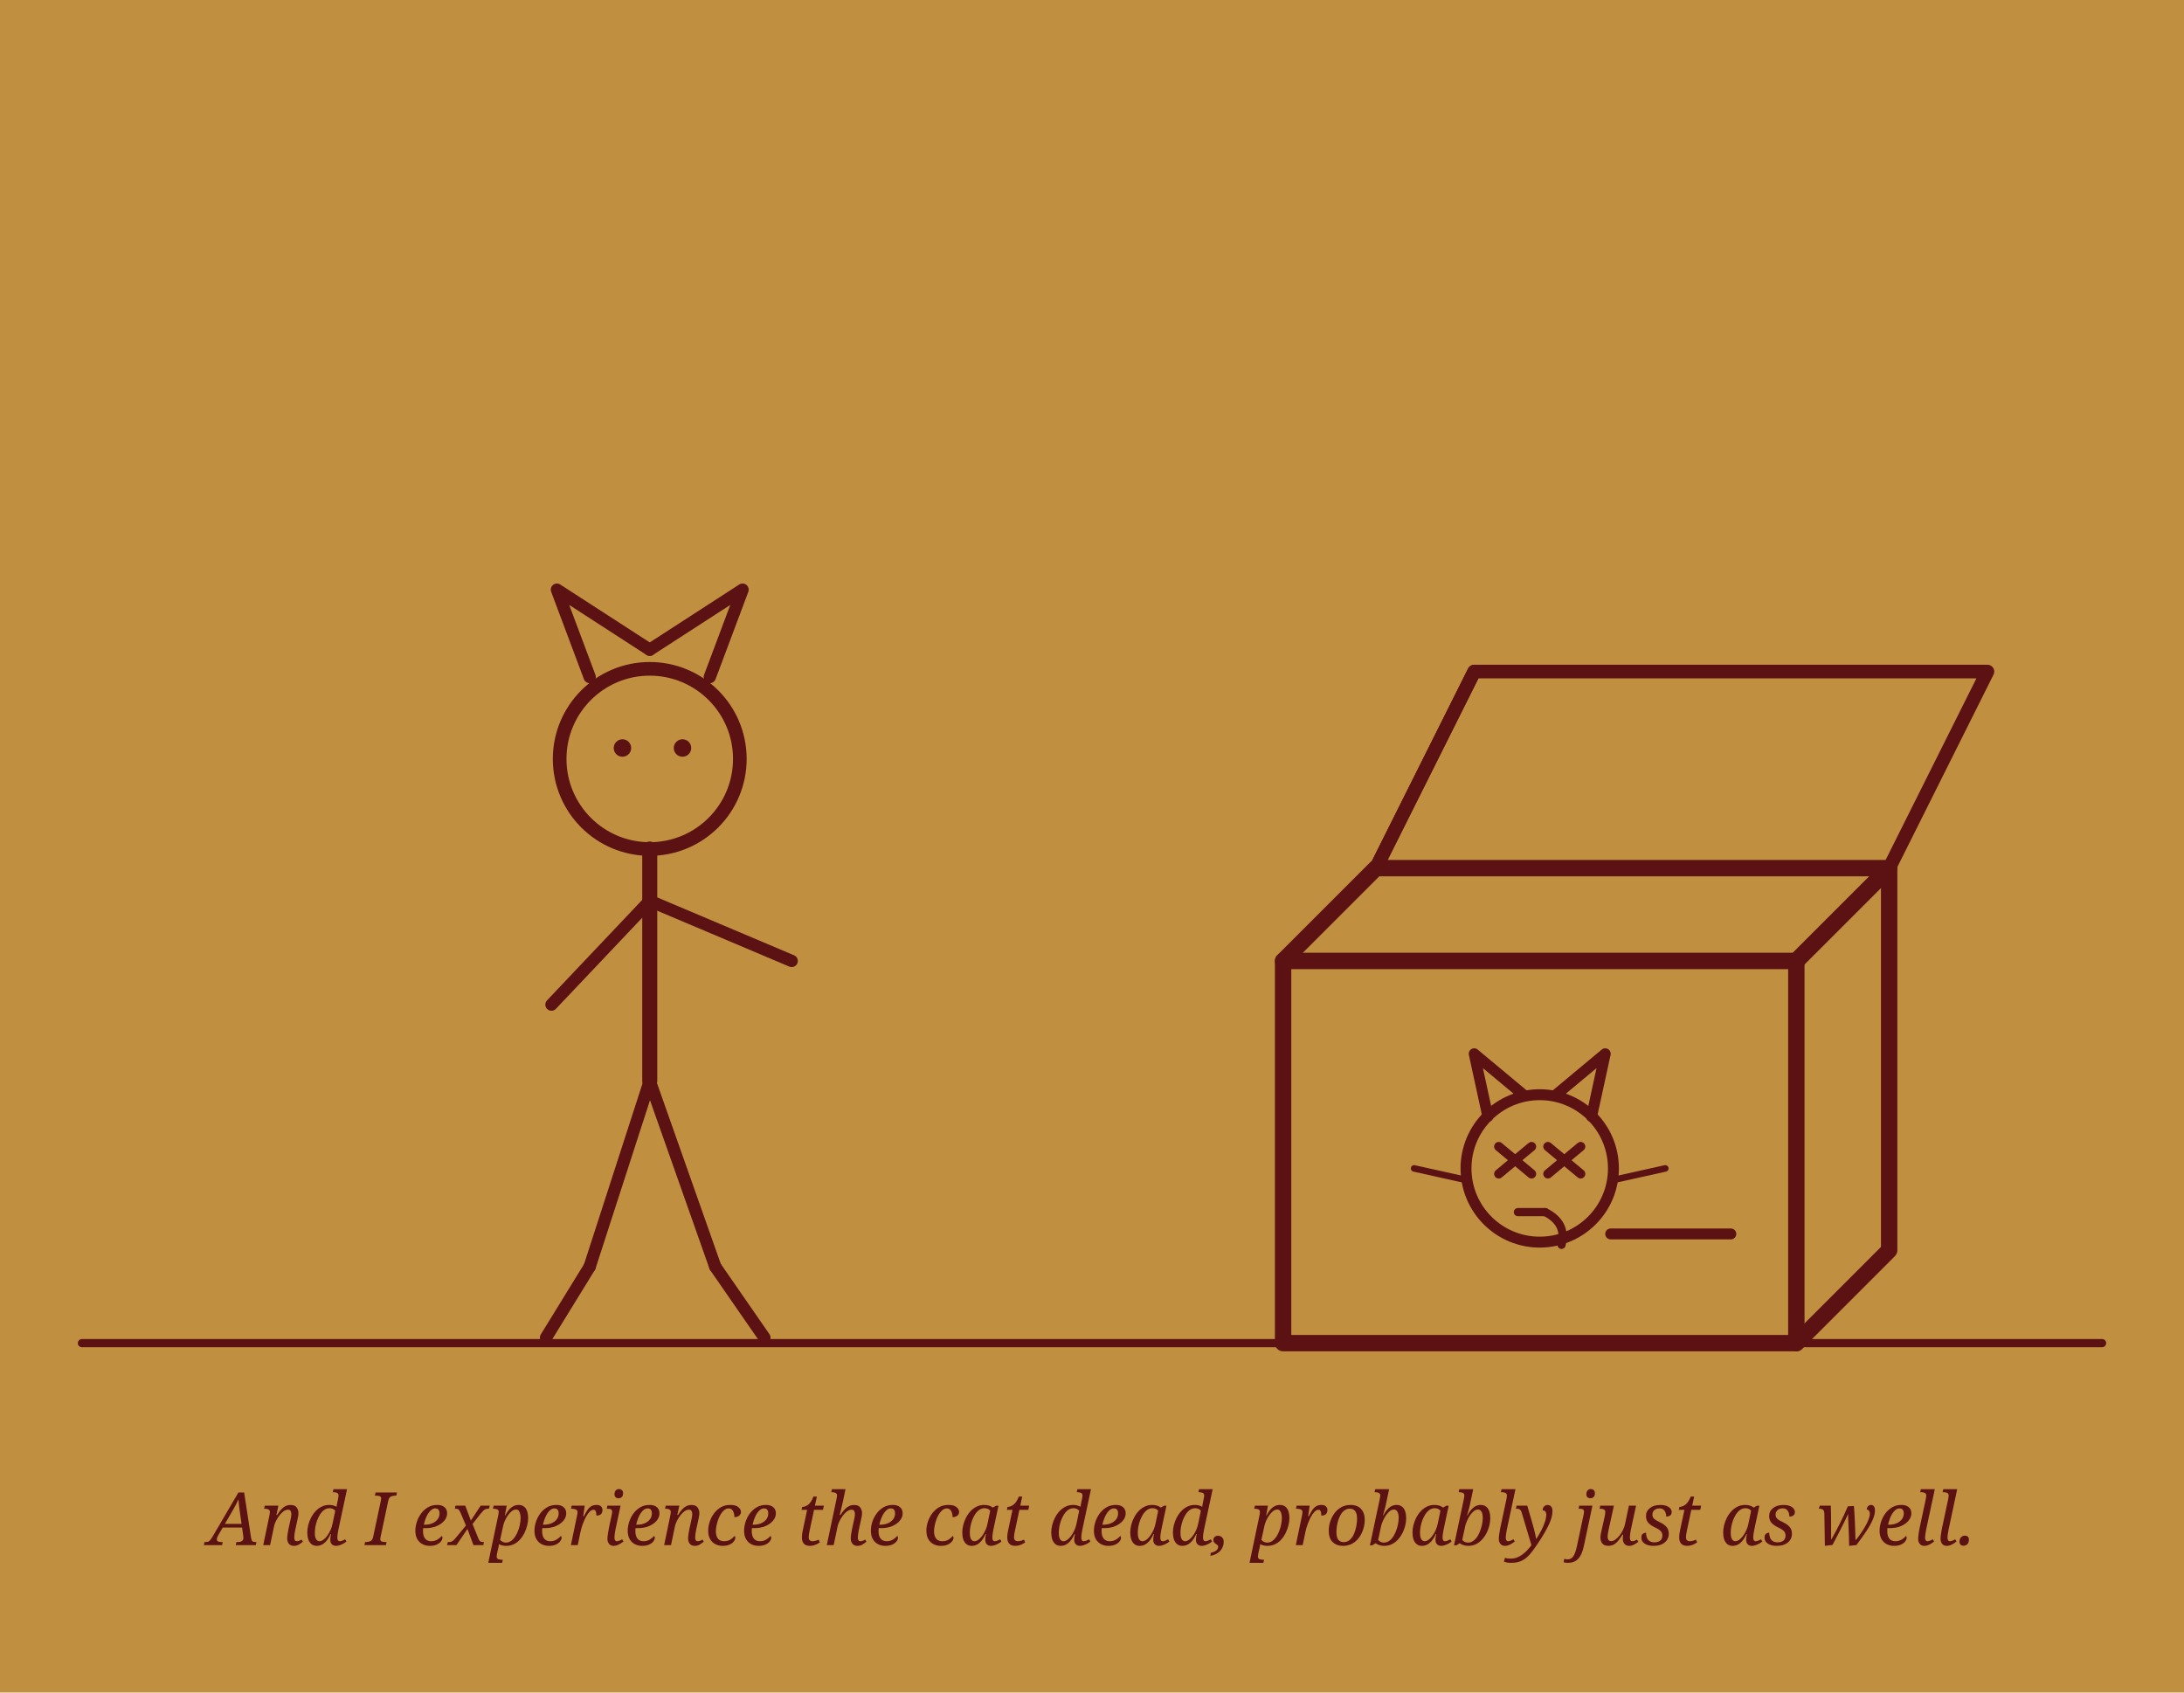
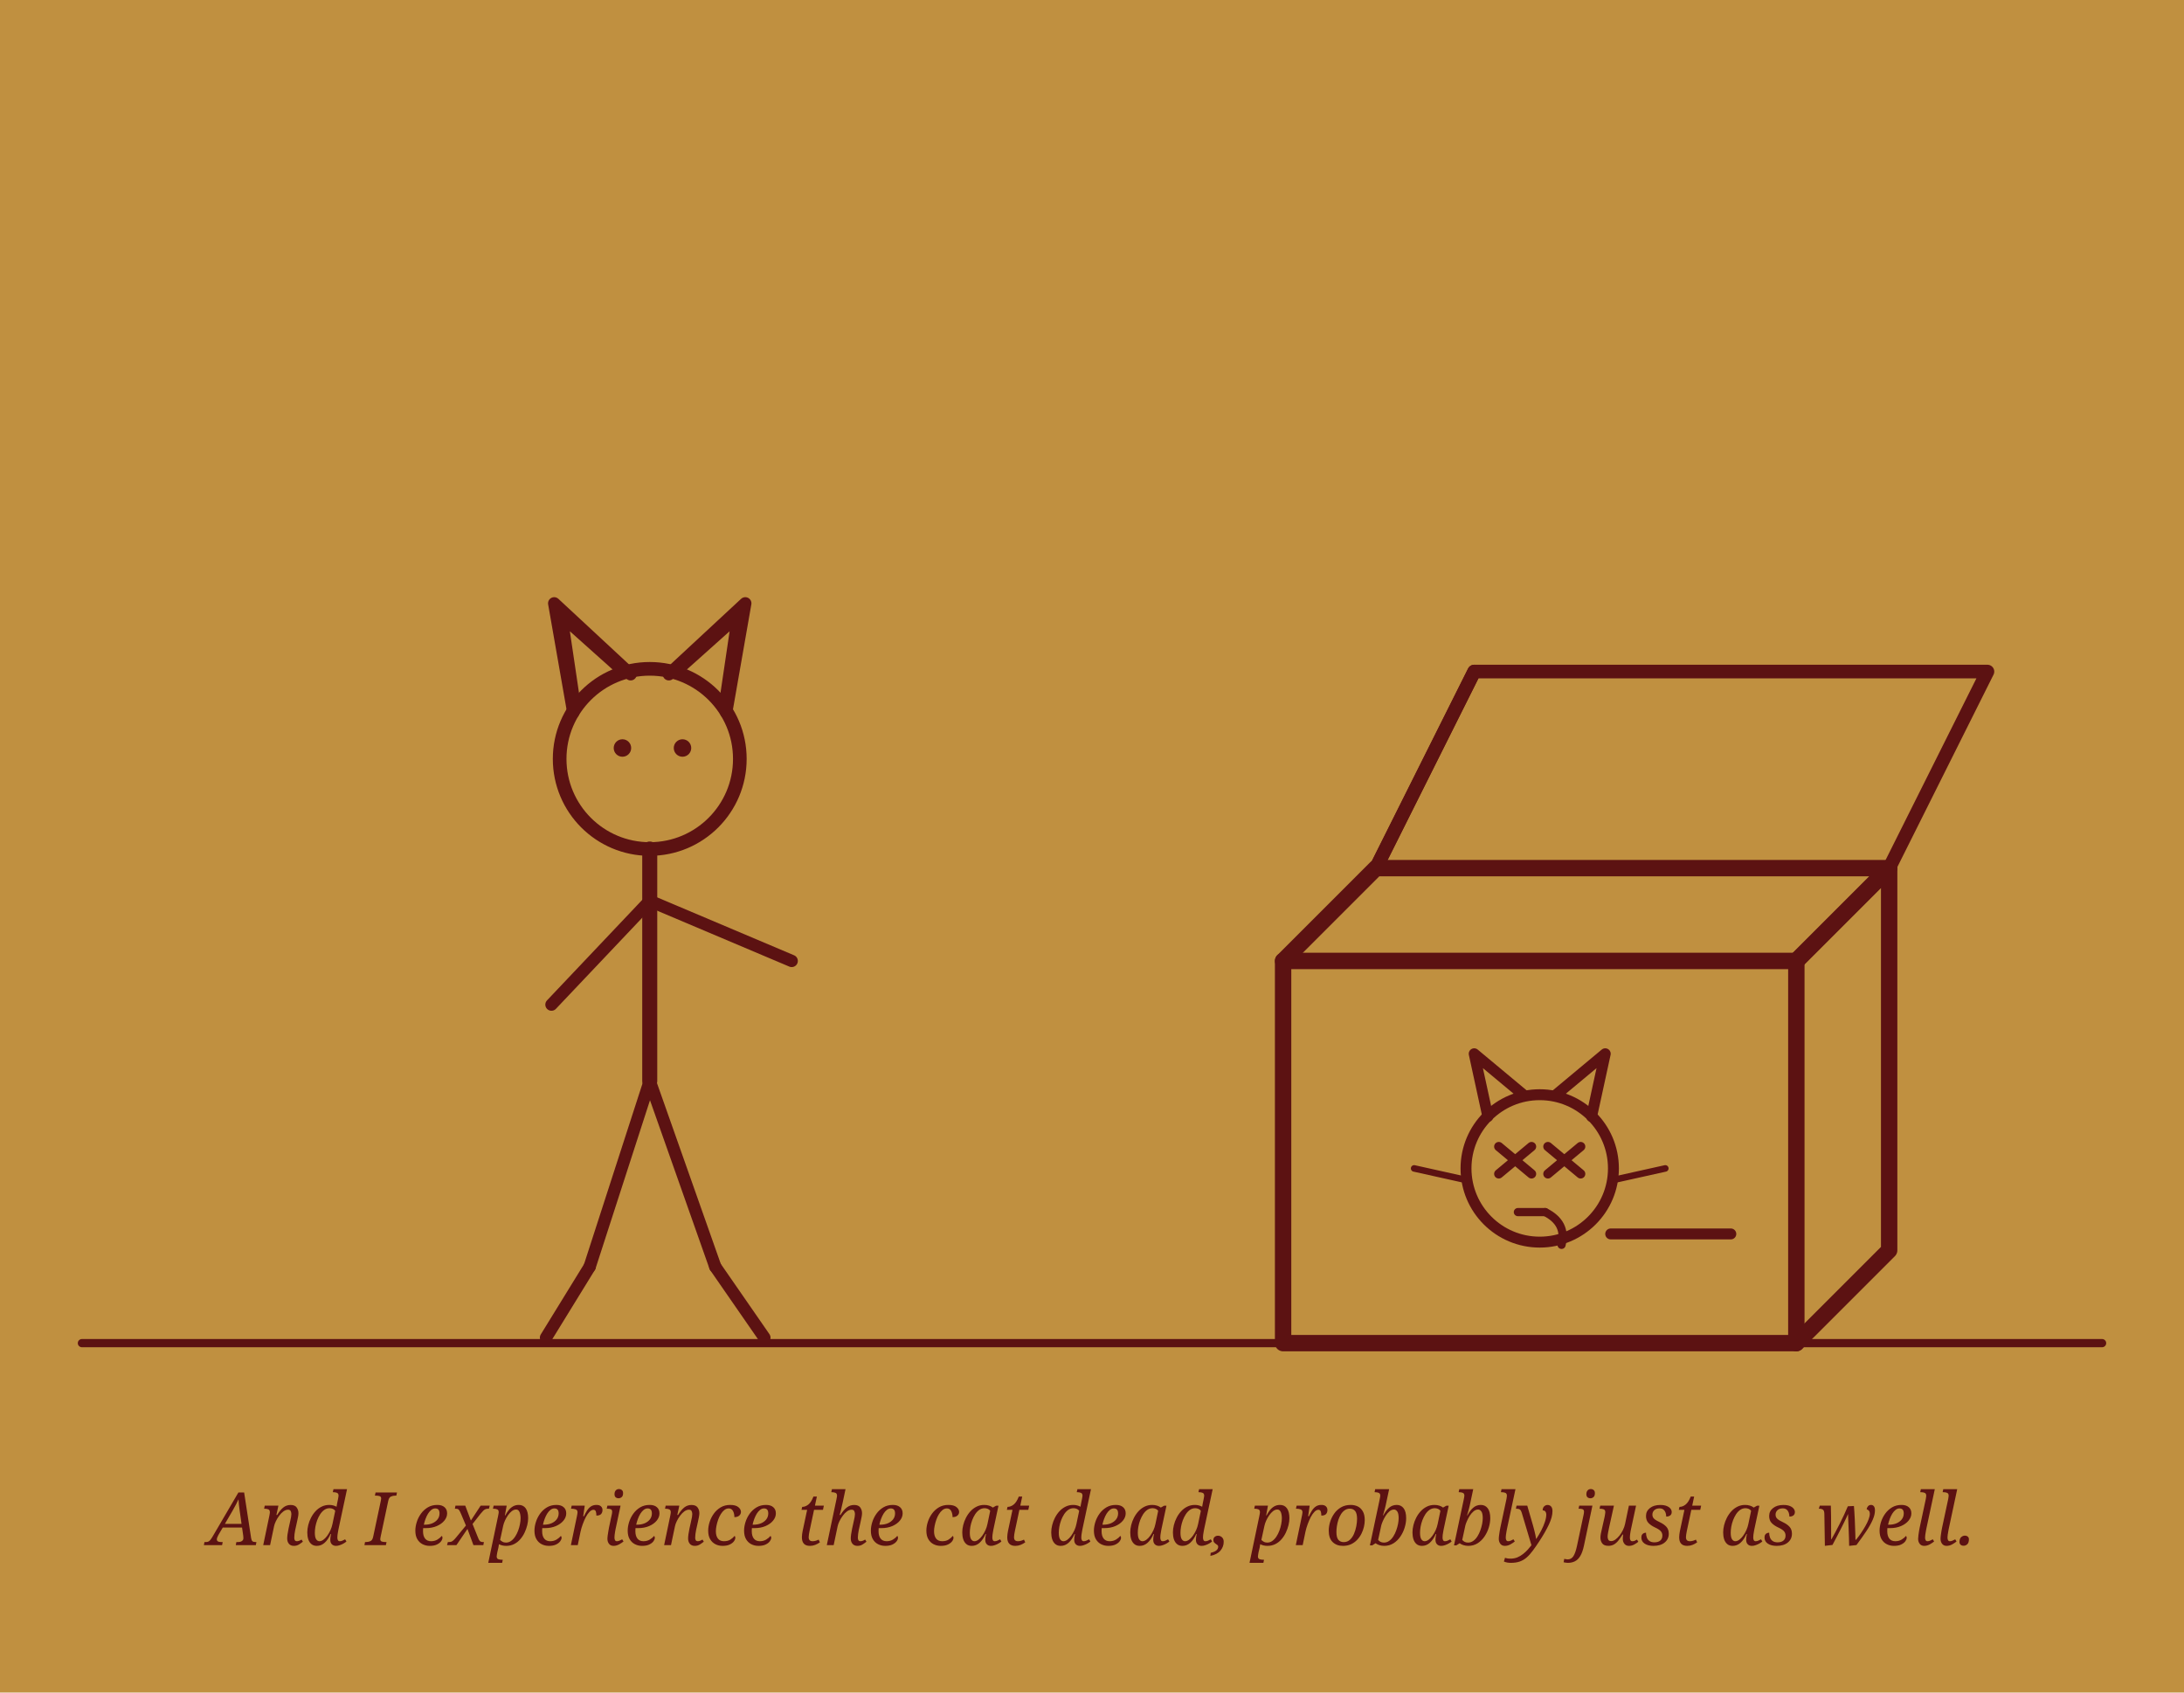
<svg xmlns="http://www.w3.org/2000/svg" viewBox="0 0 800 620">
  <rect width="800" height="620" fill="#c09040" />
  <g fill="none" stroke="#5c1212" stroke-linecap="round" stroke-linejoin="round">
    <line x1="30" y1="492" x2="770" y2="492" stroke-width="3" />
    <path d="M 470 492 L 470 352 L 658 352 L 658 492 Z" stroke-width="6" />
    <path d="M 470 352 L 504 318 L 692 318 L 658 352" stroke-width="6" />
    <path d="M 658 352 L 692 318 L 692 458 L 658 492" stroke-width="6" />
    <path d="M 504 318 L 540 246 L 728 246 L 692 318" stroke-width="5" />
    <line x1="504" y1="318" x2="540" y2="246" stroke-width="5" />
    <g stroke-width="4">
      <circle cx="564" cy="428" r="27" />
      <path d="M 545 409 L 540 386 L 558 401" />
      <path d="M 583 409 L 588 386 L 570 401" />
      <line x1="549" y1="420" x2="561" y2="430" stroke-width="3.4" />
      <line x1="561" y1="420" x2="549" y2="430" stroke-width="3.4" />
      <line x1="567" y1="420" x2="579" y2="430" stroke-width="3.4" />
      <line x1="579" y1="420" x2="567" y2="430" stroke-width="3.4" />
      <path d="M 556 444 L 566 444" stroke-width="3" />
      <path d="M 566 444 Q 574 448 572 456" stroke-width="3" />
      <line x1="536" y1="432" x2="518" y2="428" stroke-width="2.4" />
      <line x1="592" y1="432" x2="610" y2="428" stroke-width="2.4" />
      <path d="M 590 452 L 634 452" stroke-width="4" />
    </g>
    <circle cx="238" cy="278" r="33" stroke-width="5" />
-     <path d="M 216 248 L 204 216 L 238 238" stroke-width="4.5" />
-     <path d="M 260 248 L 272 216 L 238 238" stroke-width="4.5" />
+     <path d="M 210 261 L 203 221 L 231 247" stroke-width="4.5" />
+     <path d="M 211 255 L 207 228 L 226 245" stroke-width="2.5" />
+     <path d="M 266 261 L 273 221 L 245 247" stroke-width="4.5" />
+     <path d="M 265 255 L 269 228 L 250 245" stroke-width="2.5" />
    <circle cx="250" cy="274" r="3.2" fill="#5c1212" stroke="none" />
    <circle cx="228" cy="274" r="3.2" fill="#5c1212" stroke="none" />
    <line x1="238" y1="311" x2="238" y2="396" stroke-width="5.5" />
    <line x1="238" y1="330" x2="290" y2="352" stroke-width="4.5" />
    <line x1="238" y1="330" x2="202" y2="368" stroke-width="4.5" />
    <line x1="238" y1="396" x2="216" y2="464" stroke-width="4.5" />
    <line x1="238" y1="396" x2="262" y2="464" stroke-width="4.5" />
    <line x1="216" y1="464" x2="200" y2="490" stroke-width="4.5" />
    <line x1="262" y1="464" x2="280" y2="490" stroke-width="4.5" />
  </g>
  <text x="400" y="566" font-family="Georgia,serif" font-size="27" font-style="italic" fill="#5c1212" text-anchor="middle">And I experience the cat dead, probably just as well.</text>
</svg>
